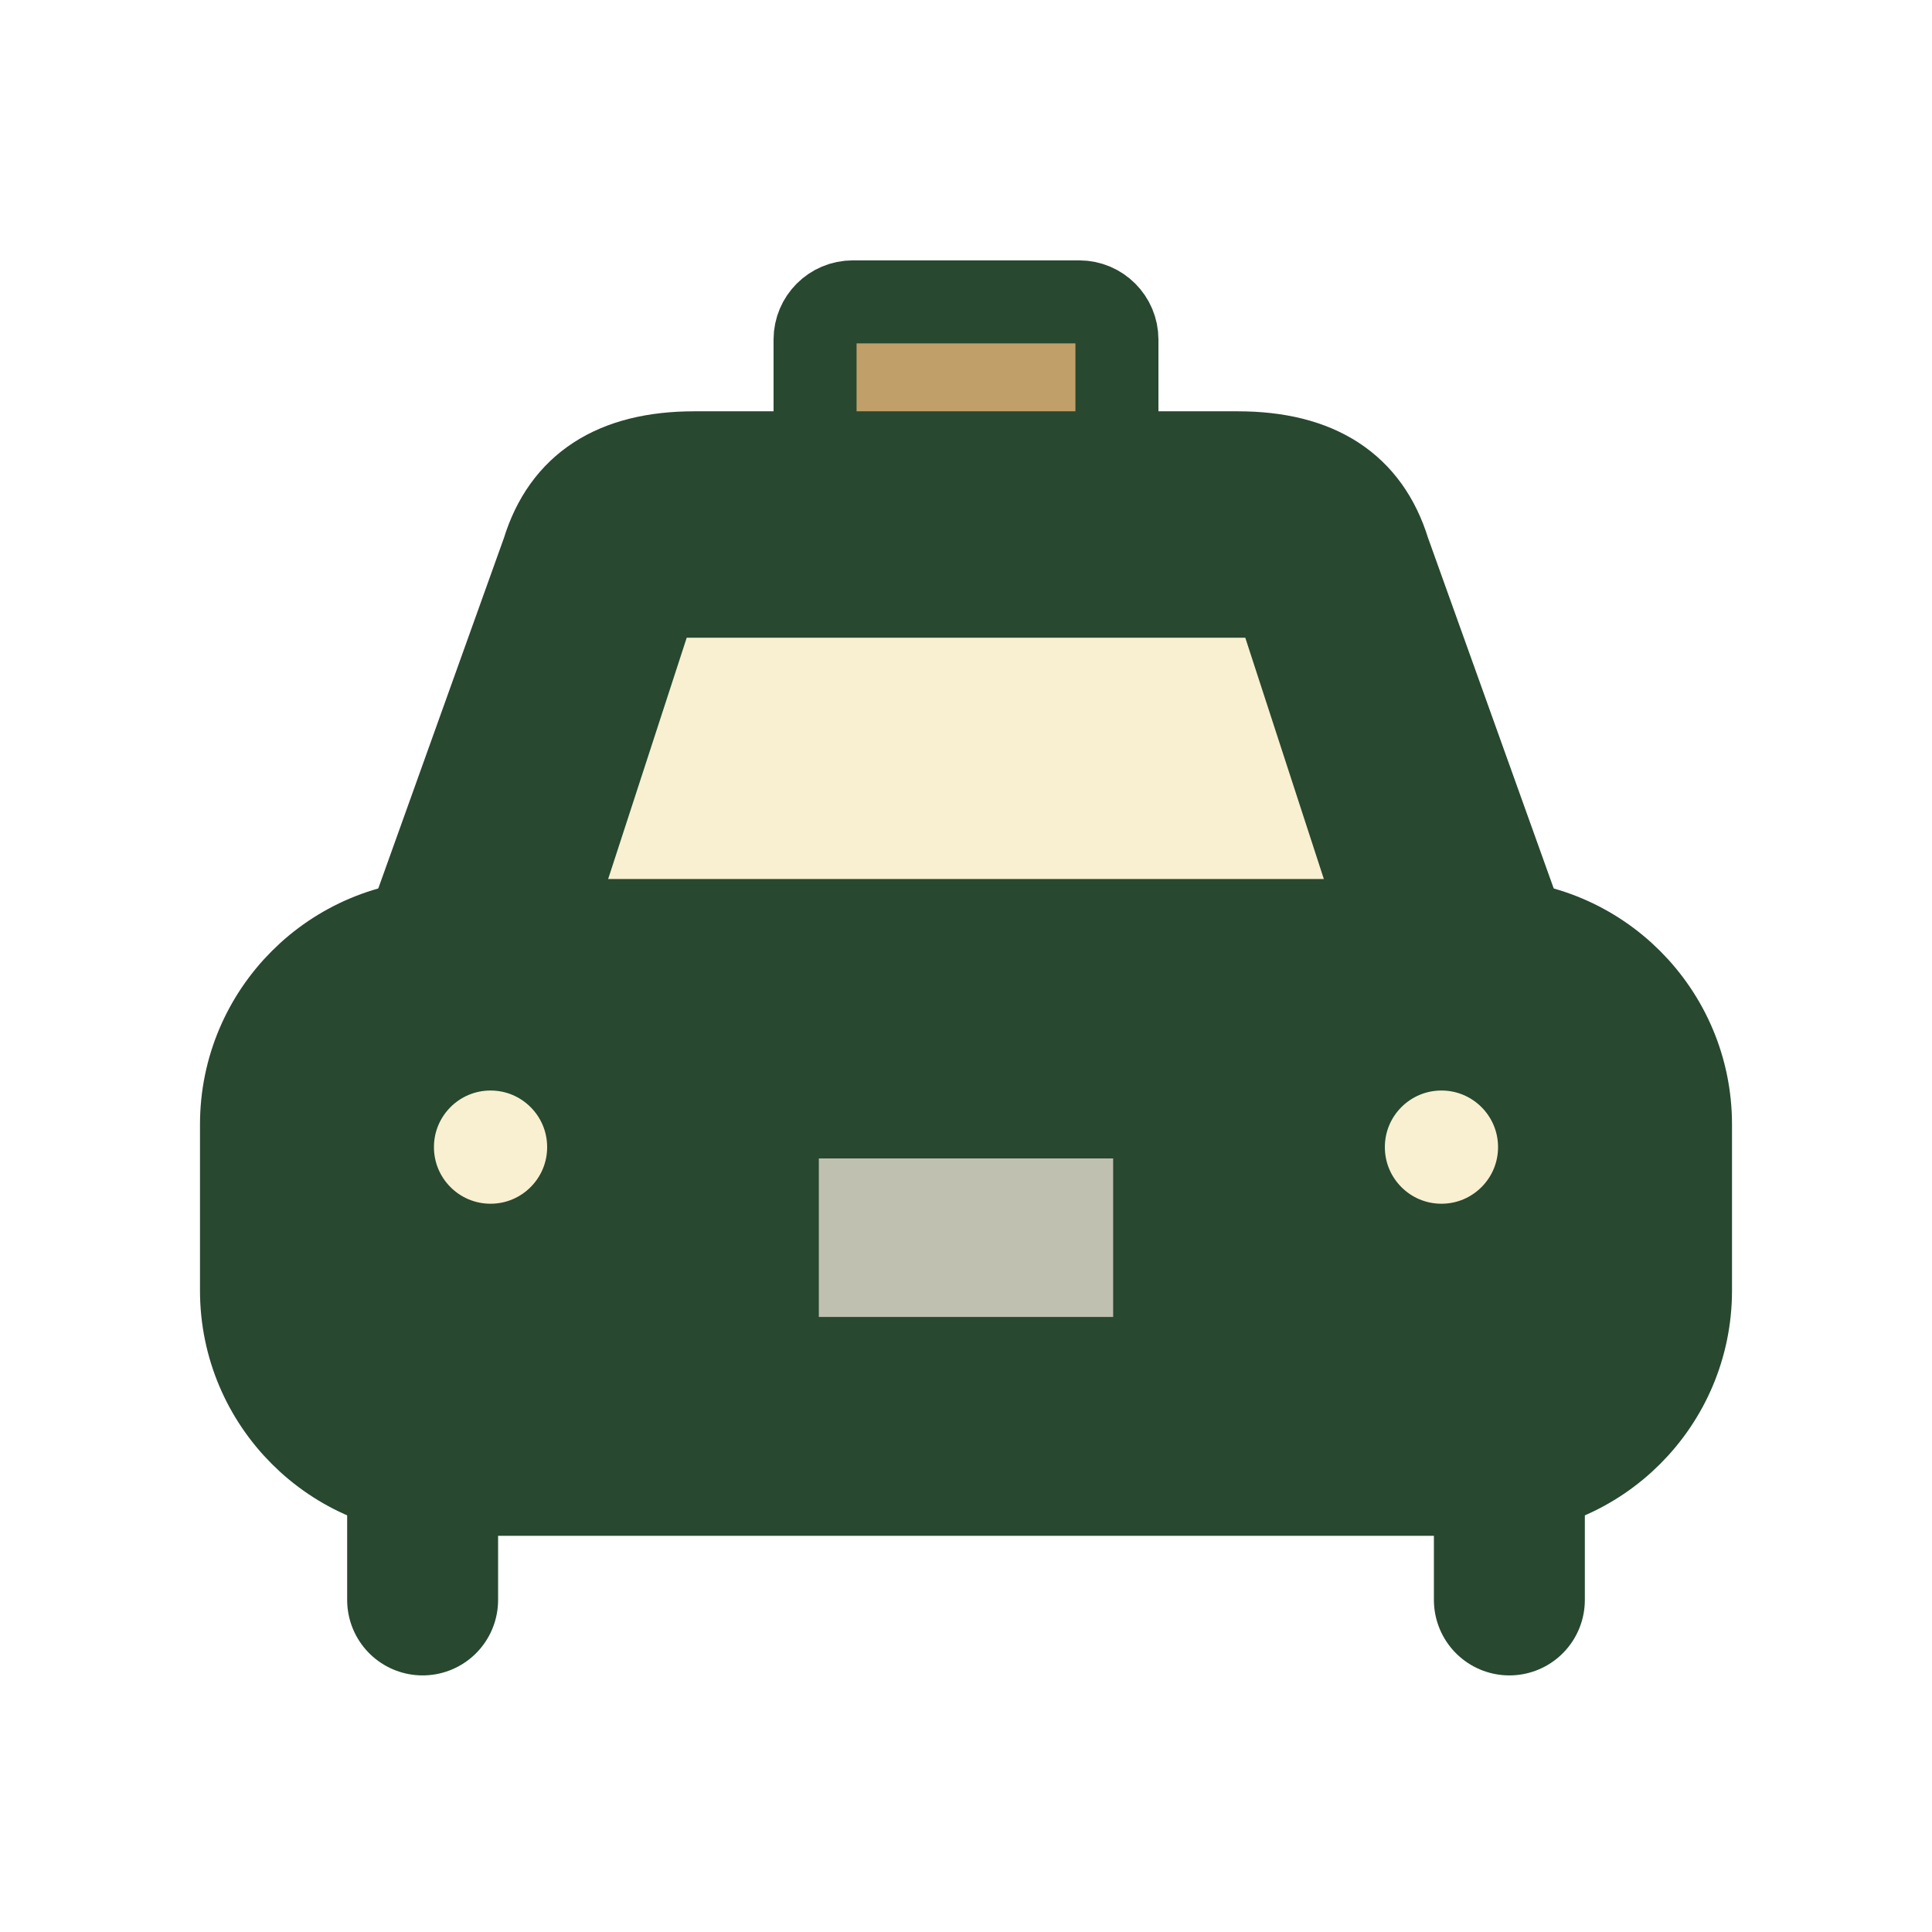
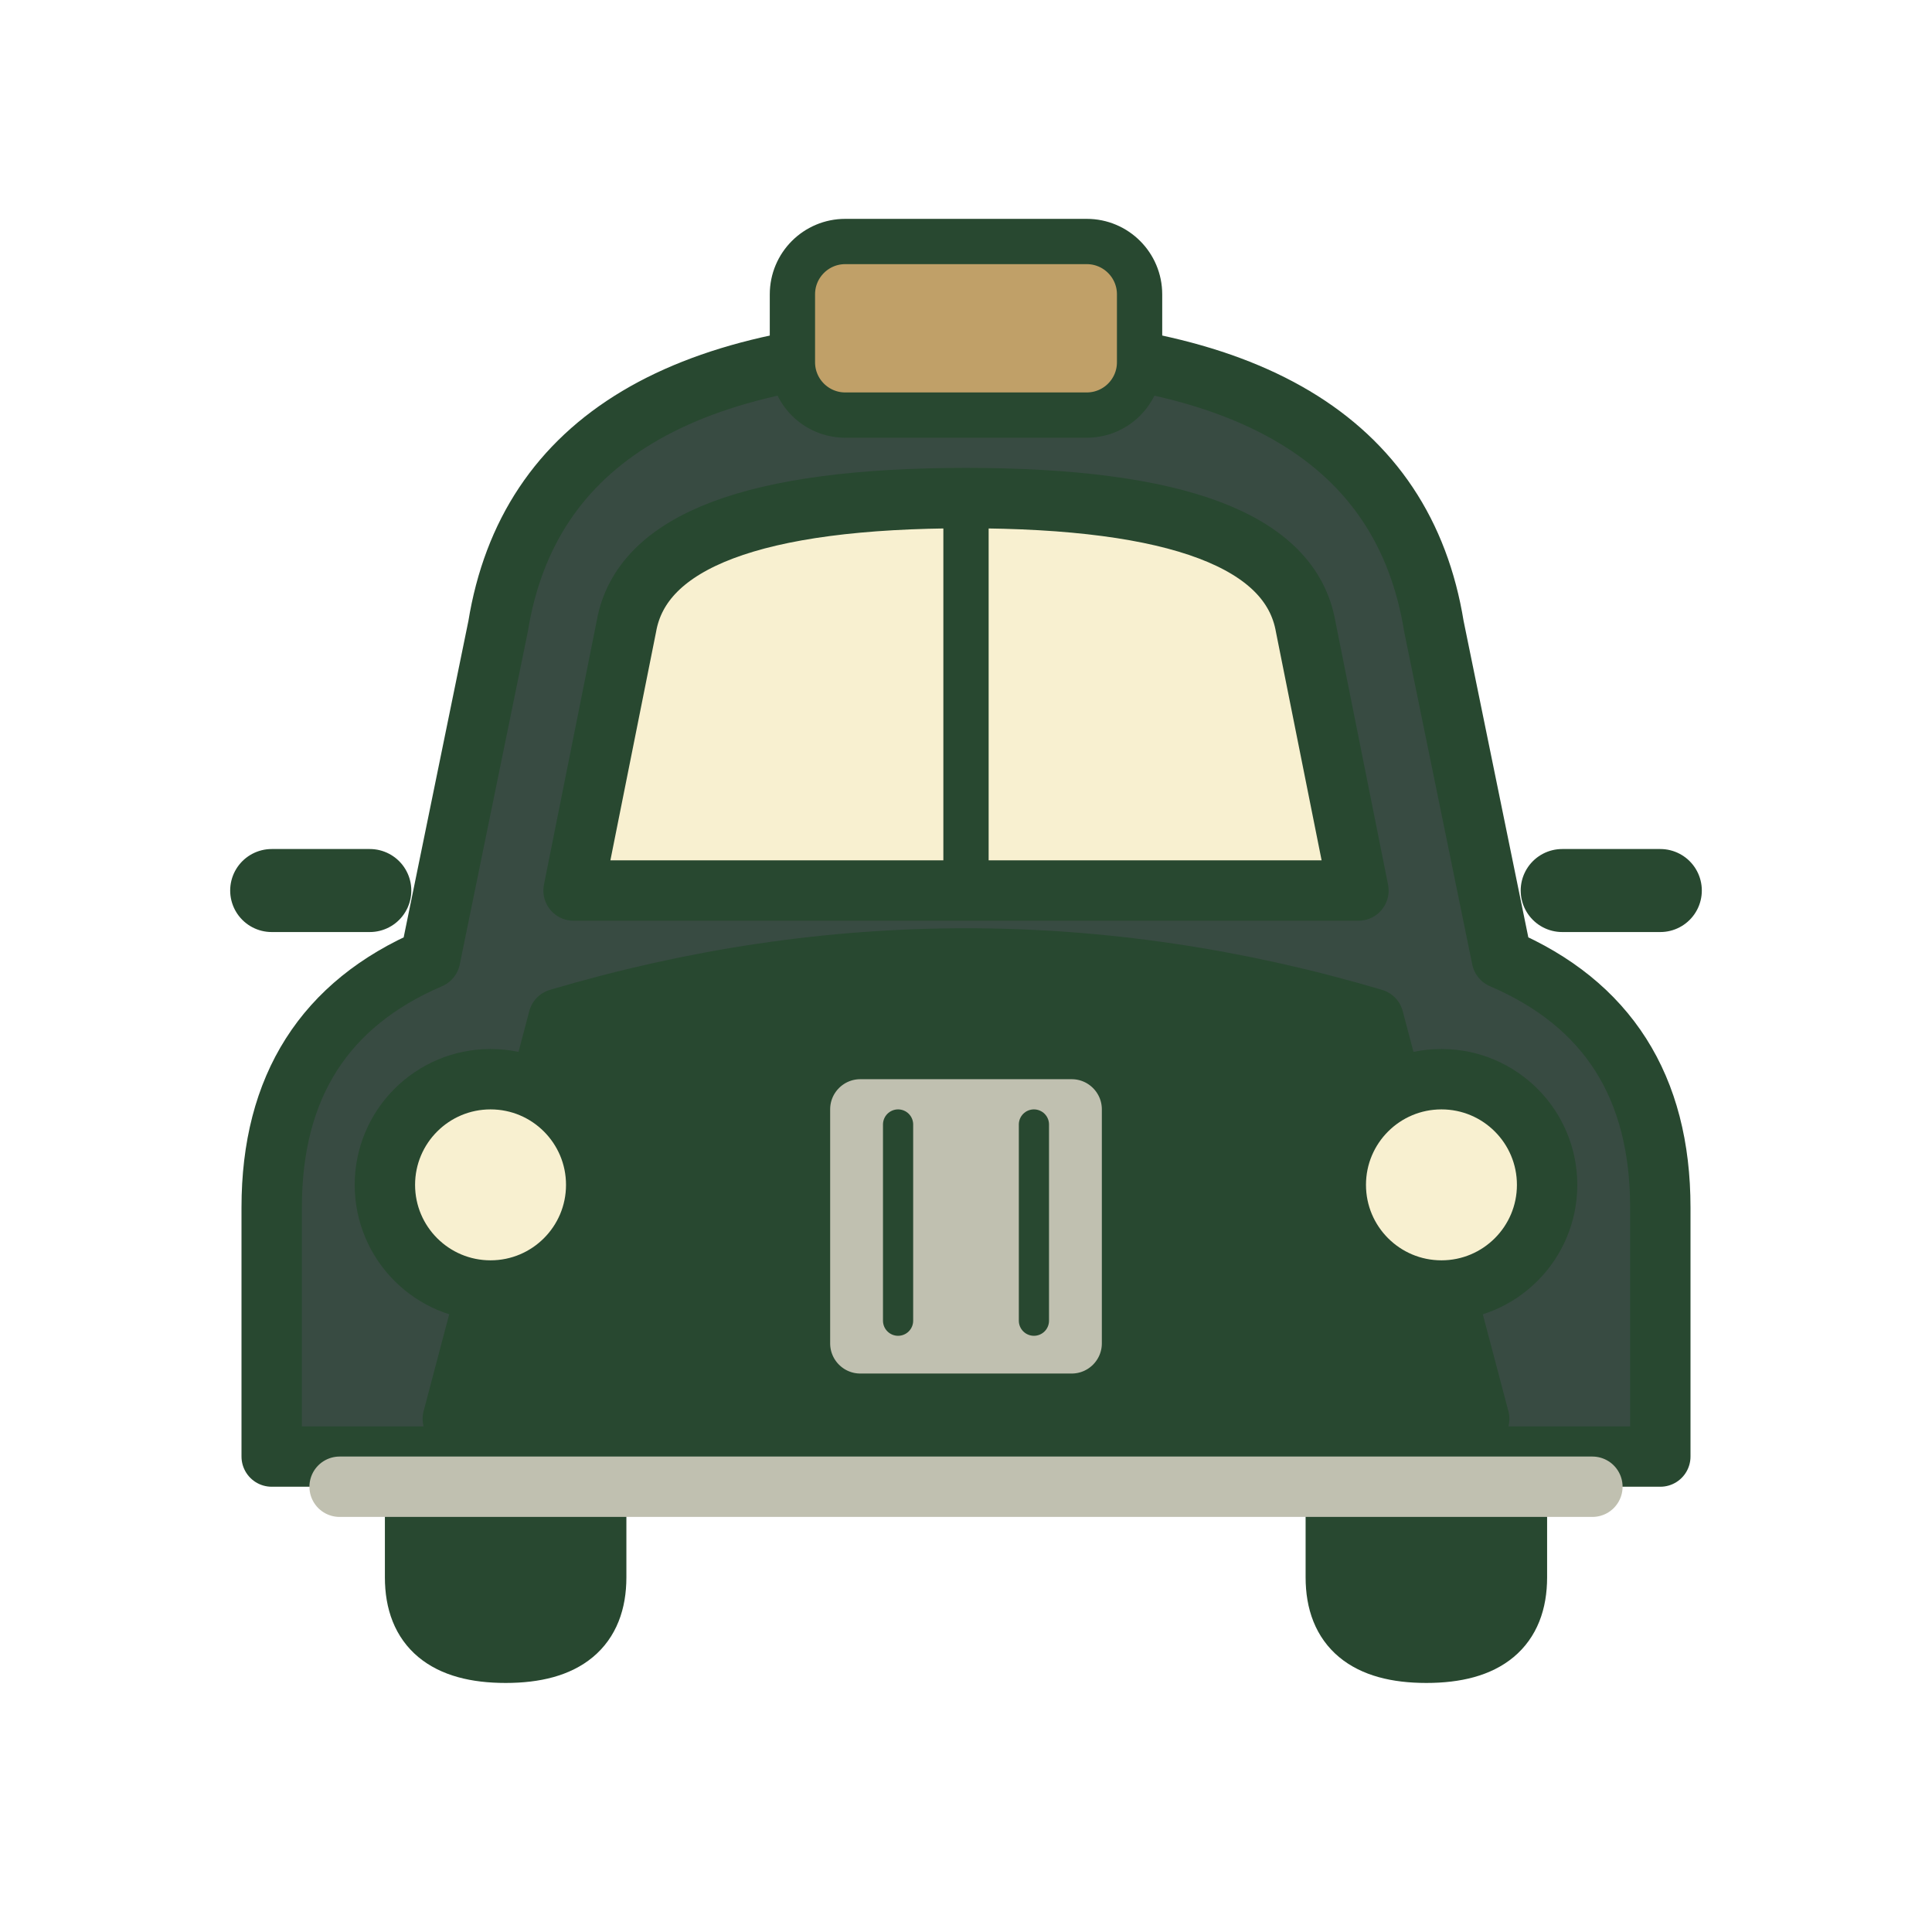
<svg xmlns="http://www.w3.org/2000/svg" viewBox="0 0 256 256" width="256" height="256">
-   <g stroke="#284830" stroke-width="11" stroke-linejoin="round" stroke-linecap="round">
-     <path d="M53 126 72 73q4-13 20-13h72q16 0 20 13l19 53" fill="#284830" />
-     <rect x="108" y="40" width="40" height="20" rx="5" fill="#c0a068" />
-     <path d="M87 79h82l14 43H73z" fill="#f8f0d0" />
-     <rect x="32" y="122" width="192" height="76" rx="27" fill="#284830" />
-     <path d="M56 194v18m144-18v18" stroke-width="20" />
-     <circle cx="65" cy="152" r="13" fill="#f8f0d0" />
-     <circle cx="191" cy="152" r="13" fill="#f8f0d0" />
-     <path d="M103 148h50v32h-50z" fill="#c0c0b0" />
+   <g stroke="#284830" stroke-width="8" stroke-linejoin="round" stroke-linecap="round">
+     <path d="M55 170v39q0 10 12 10t12-10v-24m98-15v39q0 10 12 10t12-10v-24" fill="#284830" />
+     <path d="m57 127 9-44q6-37 62-37t62 37l9 44q21 9 21 33v33H36v-33q0-24 21-33Z" fill="#384b42" />
+     <path d="M83 83q3-17 45-17t45 17l7 35H76Z" fill="#f8f0d0" />
+     <path d="M128 69v47" stroke-width="6" />
+     <path d="M74 135q54-16 108 0l14 53H60Z" fill="#284830" />
+     <rect x="105" y="32" width="46" height="23" rx="7" fill="#c0a068" stroke-width="6" />
+     <path d="M36 118h13m158 0h13" stroke-width="11" />
+     <circle cx="65" cy="157" r="14" fill="#f8f0d0" />
+     <circle cx="191" cy="157" r="14" fill="#f8f0d0" />
+     <rect x="107" y="140" width="42" height="45" rx="7" fill="#c0c0b0" stroke-width="6" />
+     <path d="M119 149v26m18-26v26" stroke-width="4" />
+     <path d="M45 197h166" stroke="#c0c0b0" stroke-width="8" />
  </g>
</svg>
